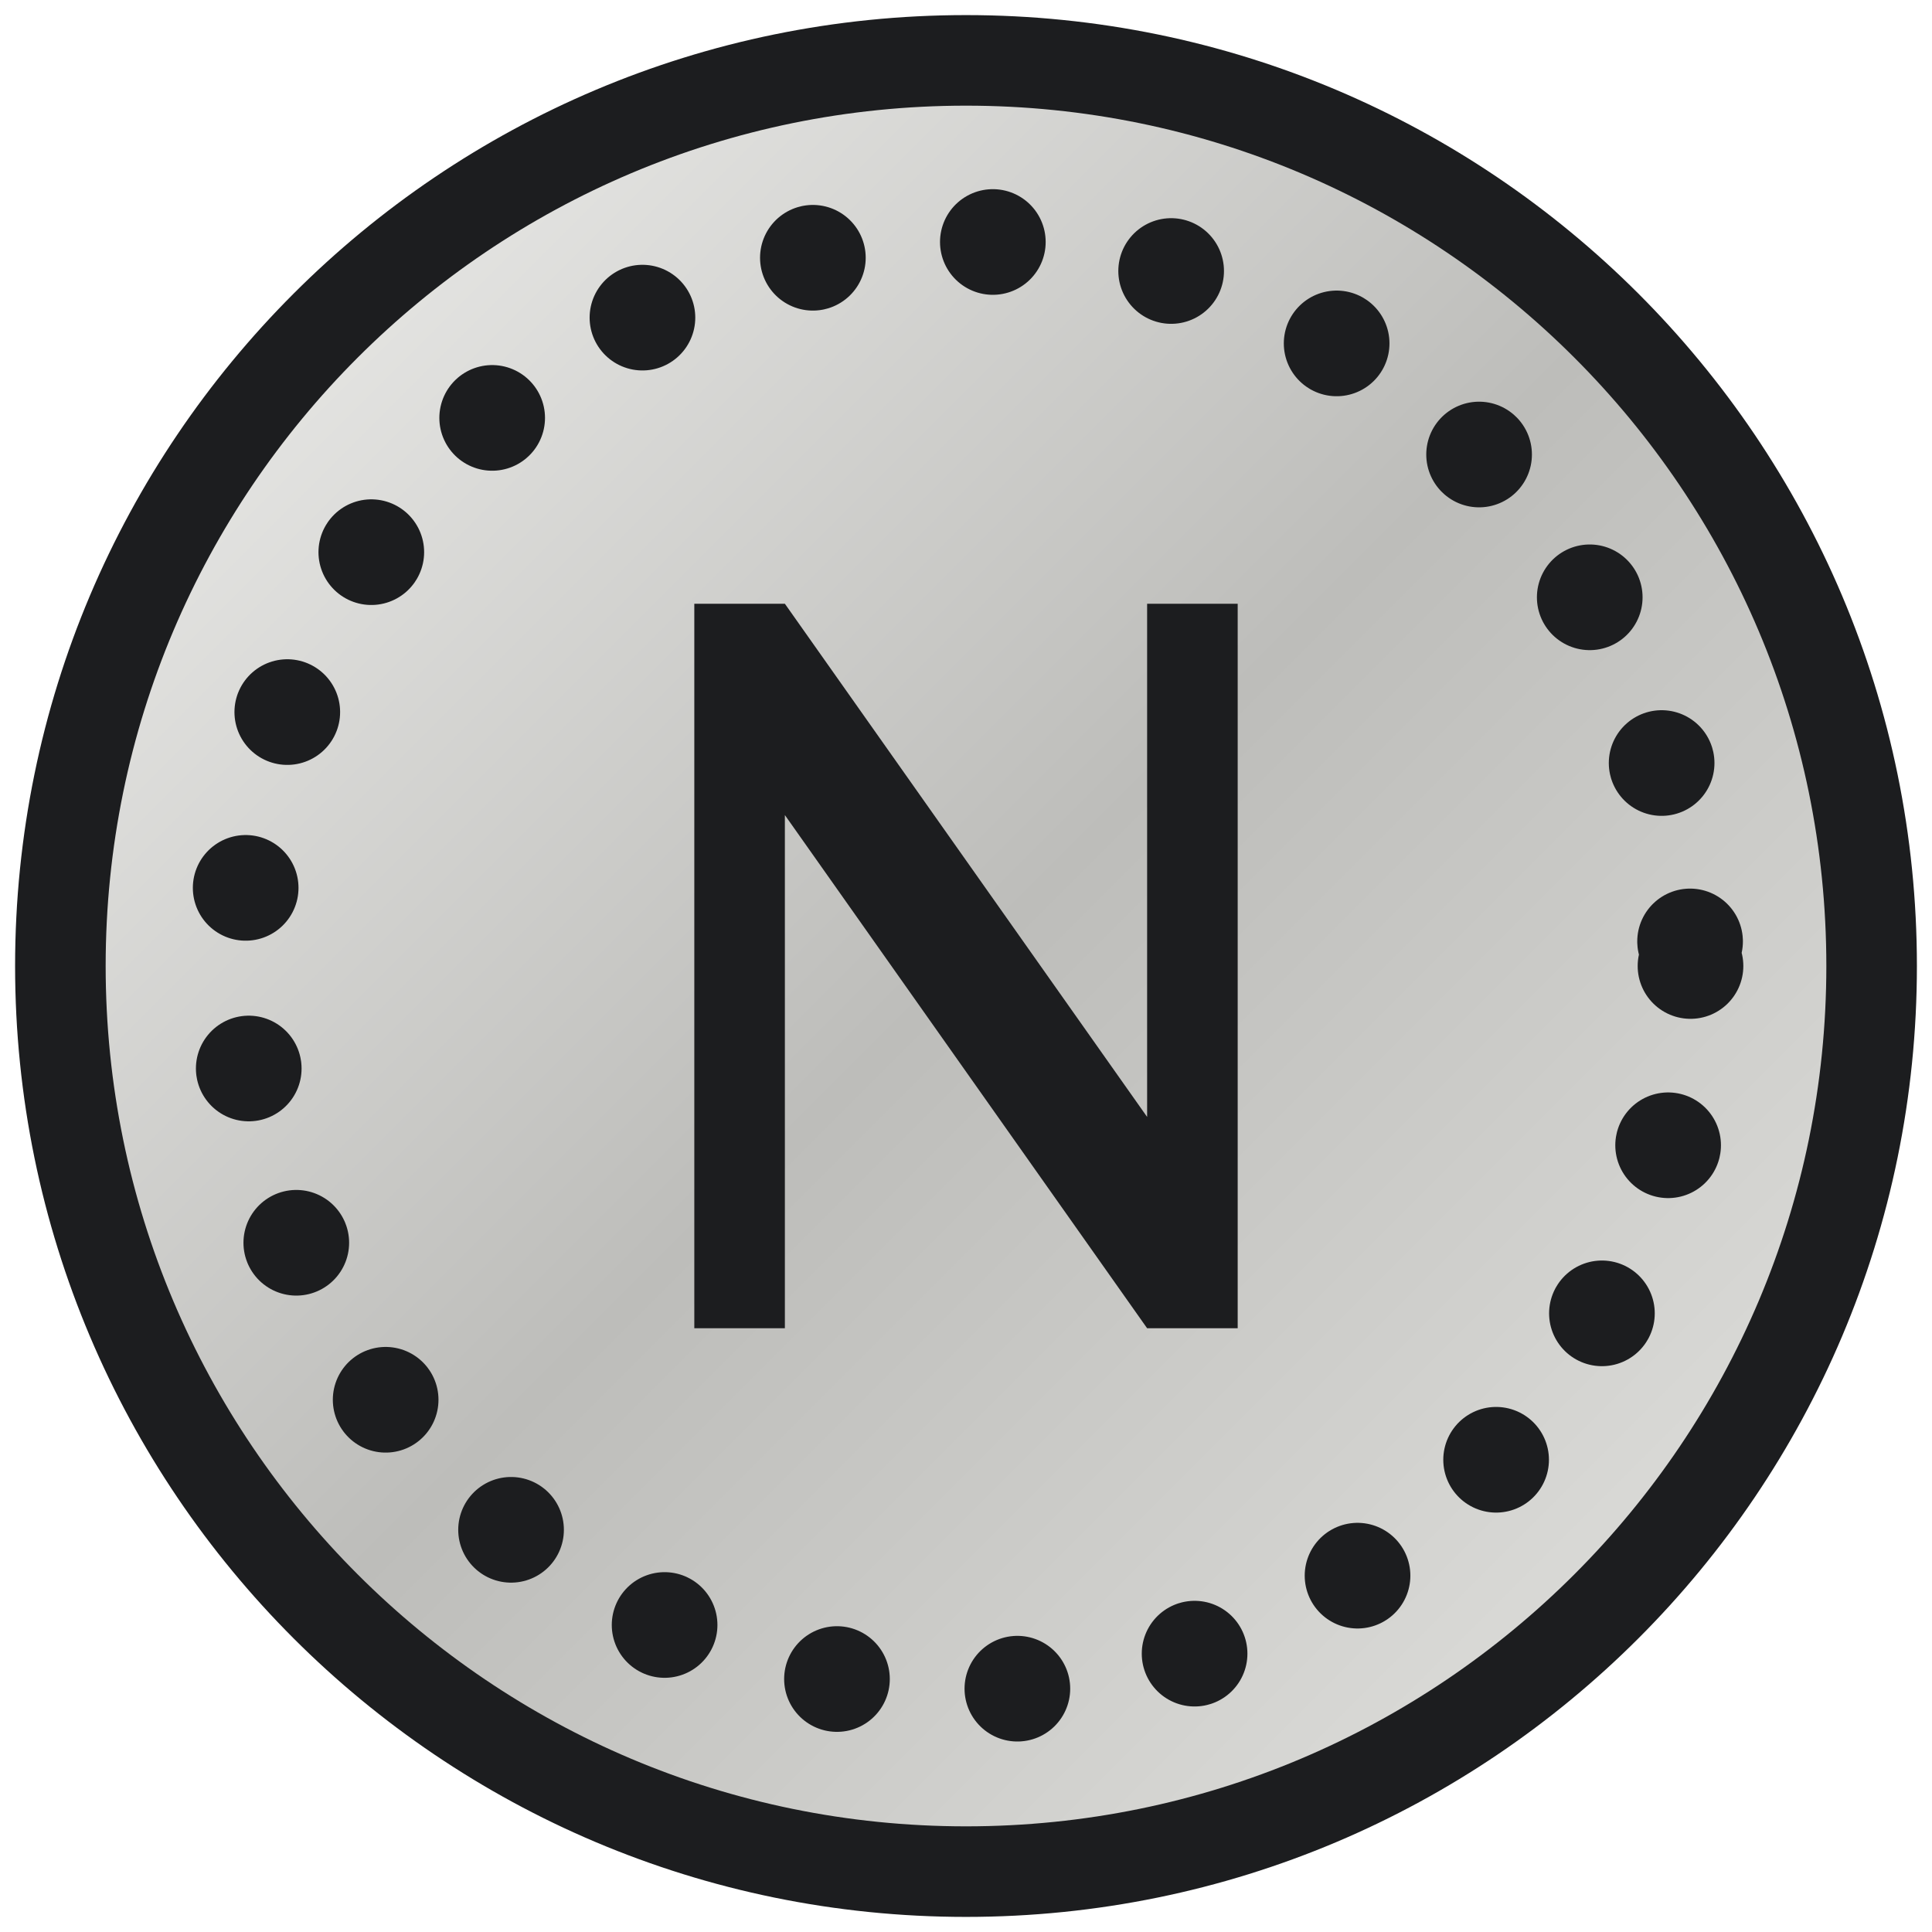
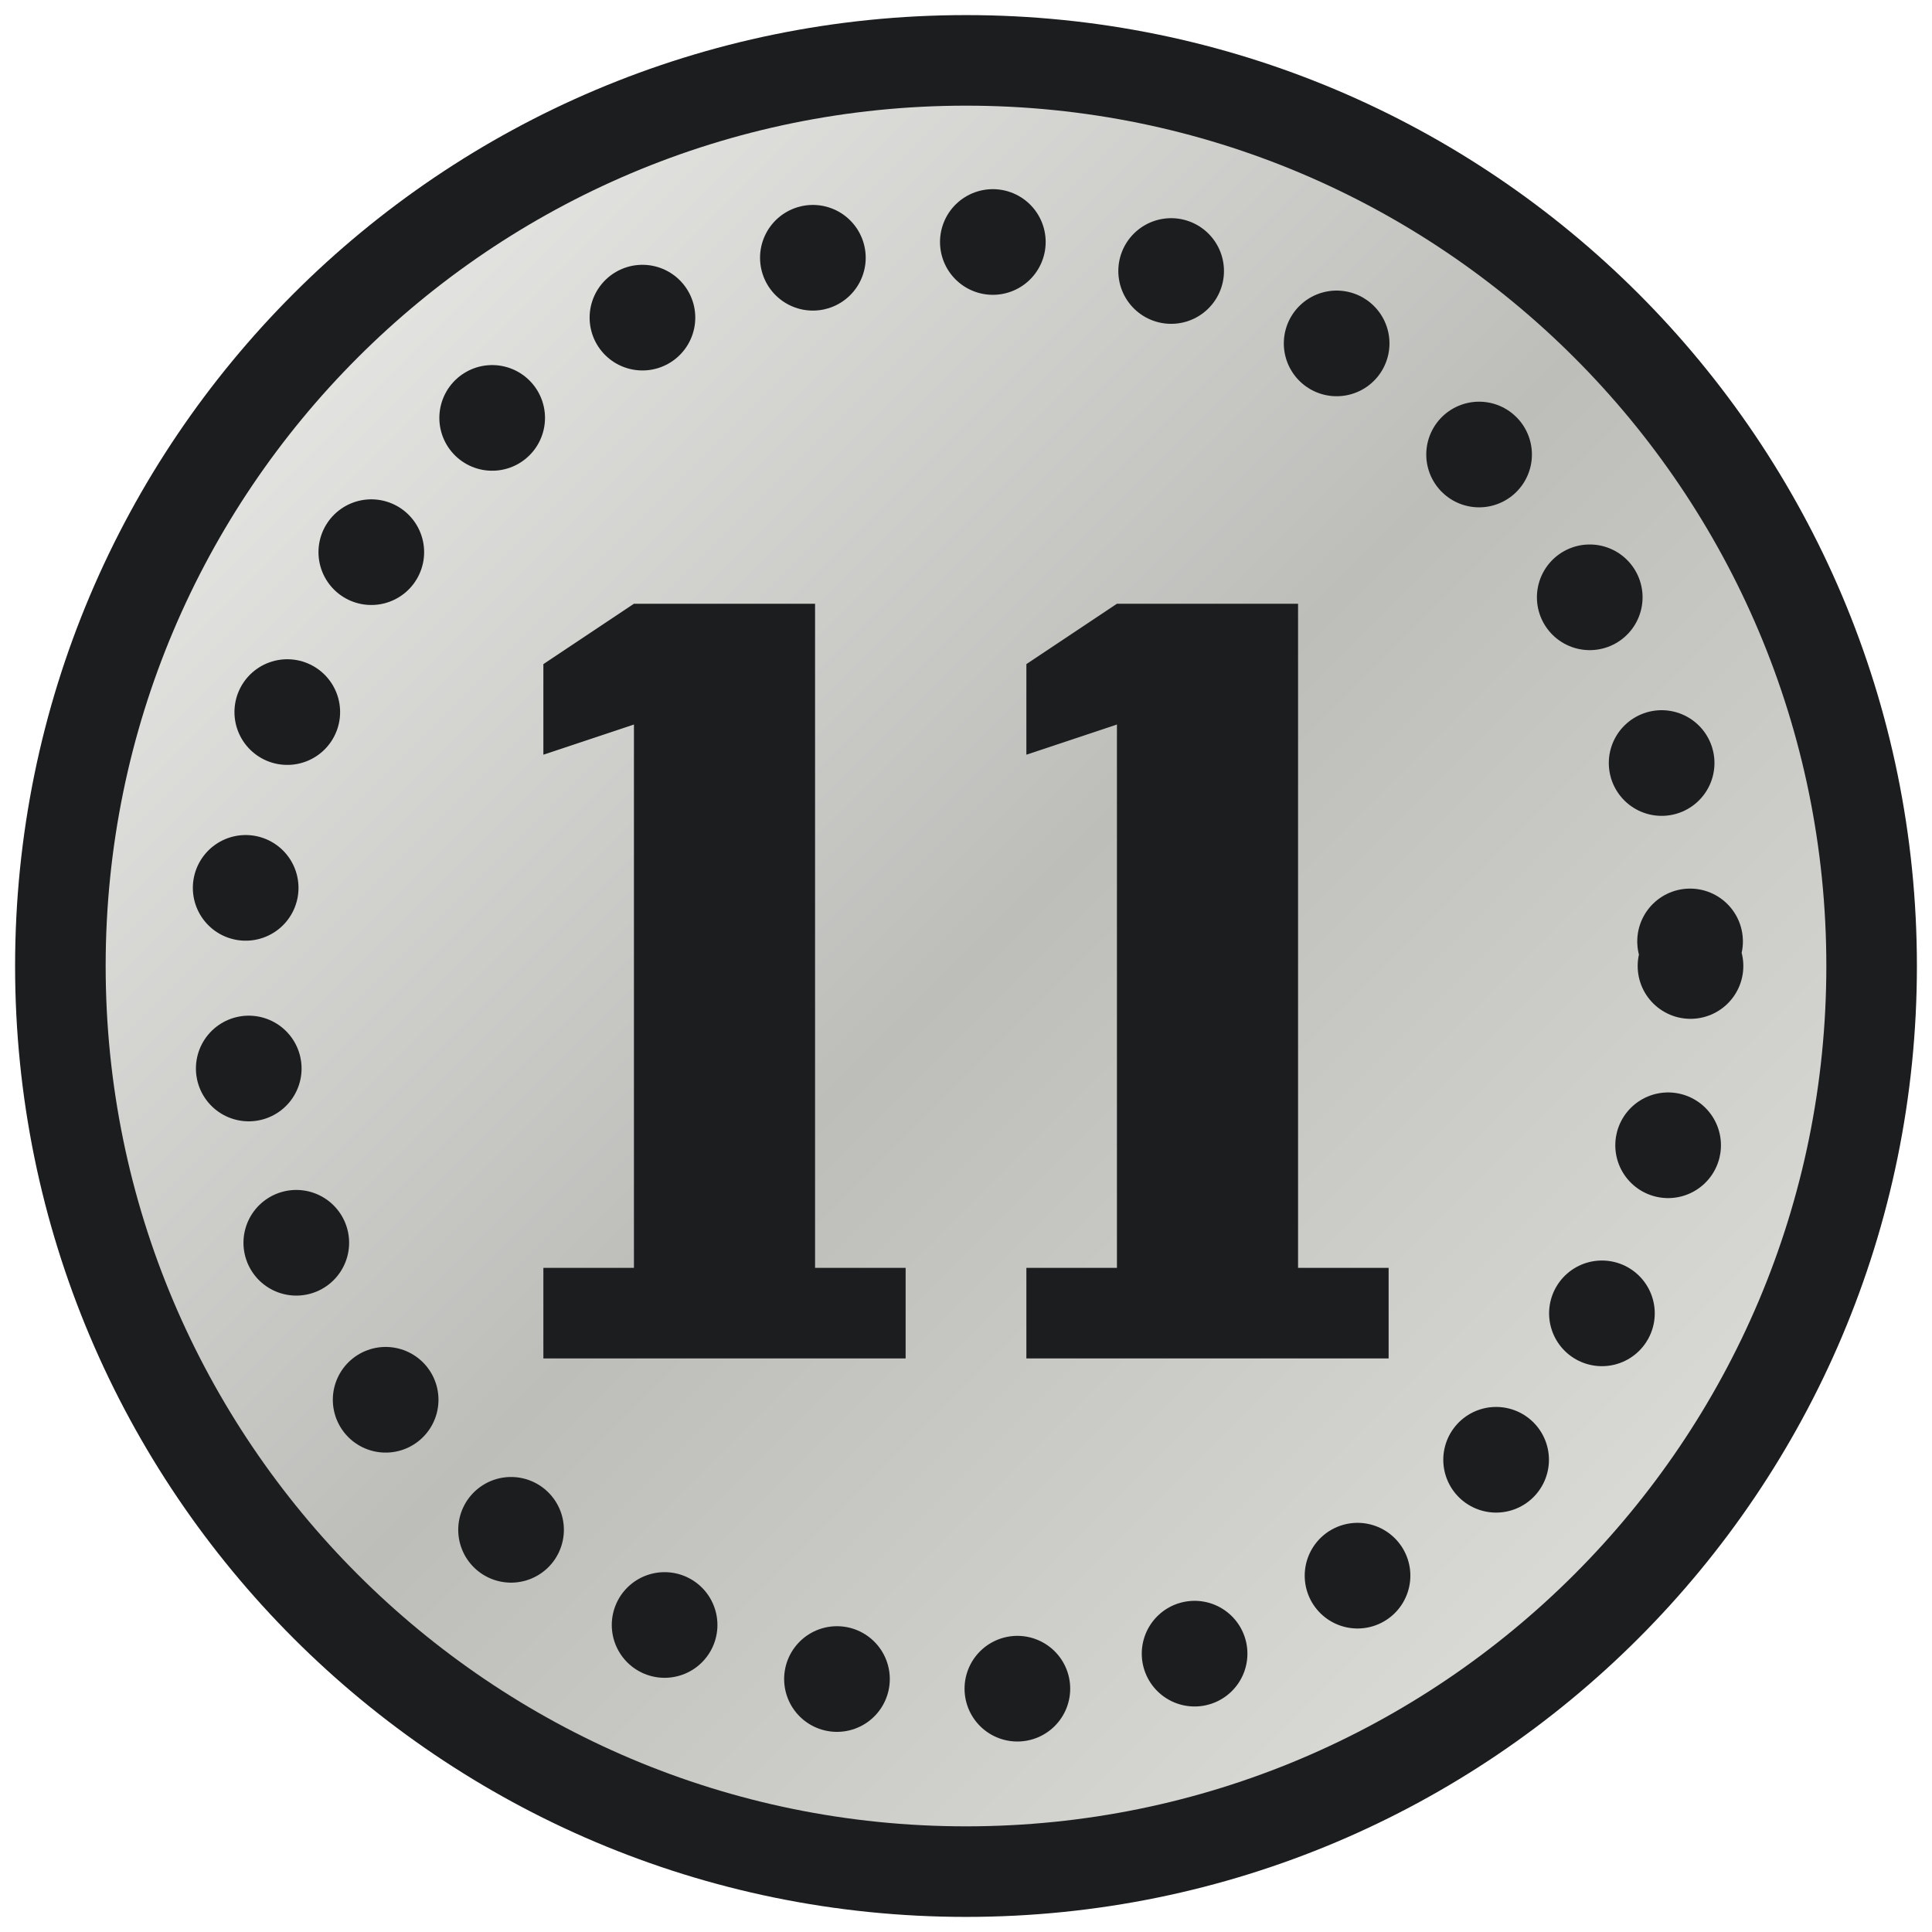
<svg xmlns="http://www.w3.org/2000/svg" viewBox="0 0 64 64">
  <defs>
    <linearGradient id="m" x1="0" y1="0" x2="1" y2="1">
      <stop offset="0" stop-color="#f4f4f2" />
      <stop offset=".5" stop-color="#bdbdba" />
      <stop offset="1" stop-color="#e6e6e3" />
    </linearGradient>
  </defs>
  <circle cx="32" cy="32" r="30" fill="url(#m)" stroke="#1c1d1f" stroke-width="3" />
  <circle cx="32" cy="32" r="24" fill="none" stroke="#1c1d1f" stroke-width="3.5" stroke-dasharray="0 6" stroke-linecap="round" />
-   <path d="M23 44V20h3l12 17V20h3v24h-3L26 27v17z" fill="#1c1d1f" />
+   <g fill="#1c1d1f">
+     <path d="M21 20h6v22h3v3H18v-3h3V24l-3 1v-3z" />
+     <path d="M37 20h6v22h3v3H34v-3h3V24l-3 1v-3z" />
+   </g>
</svg>
